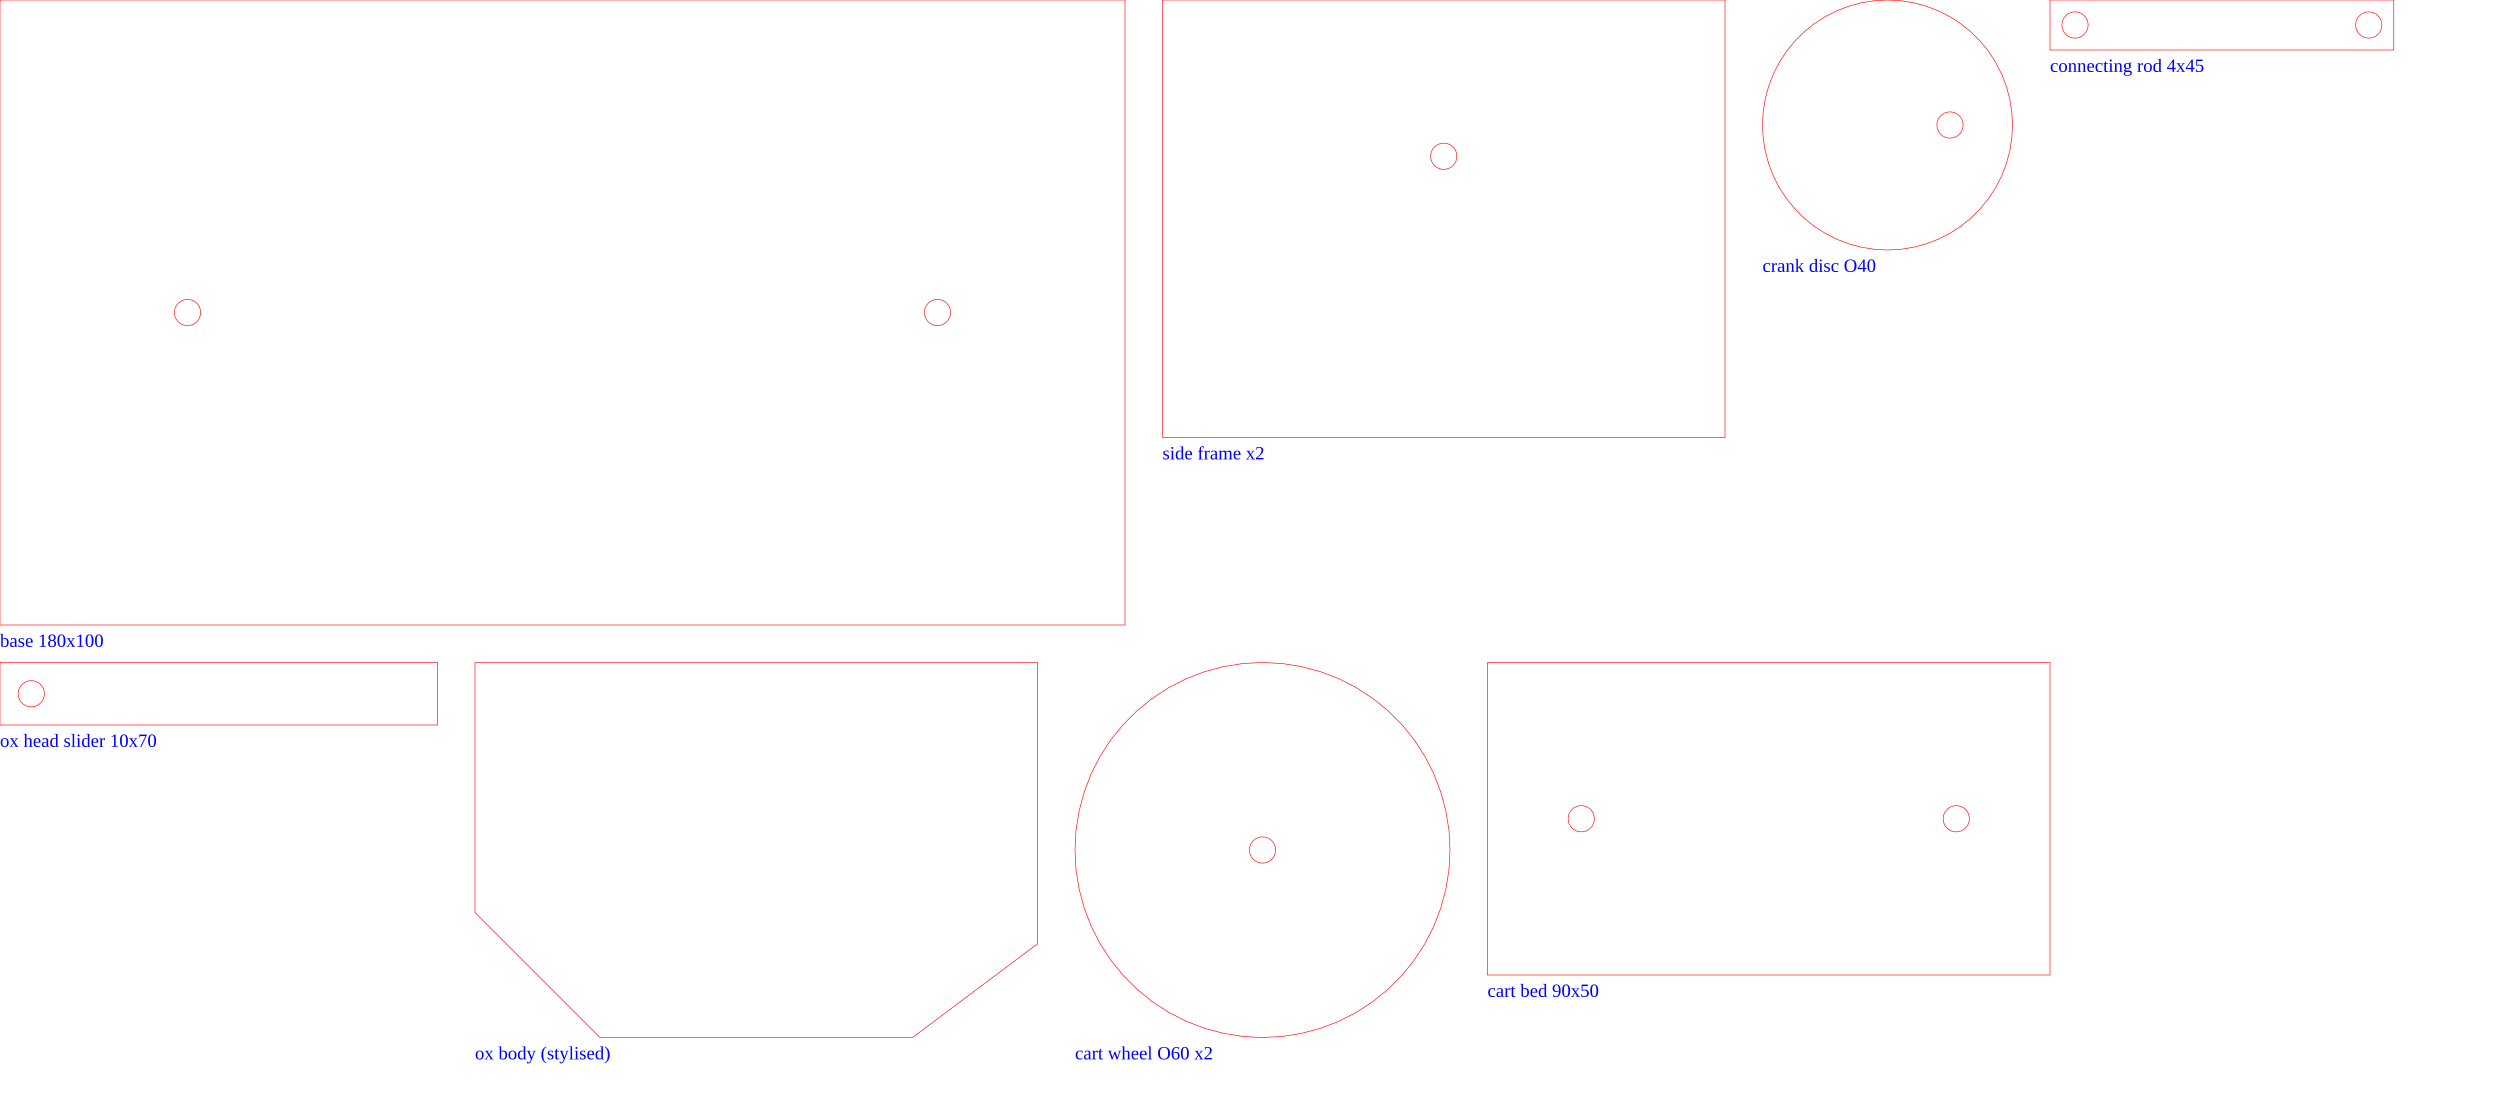
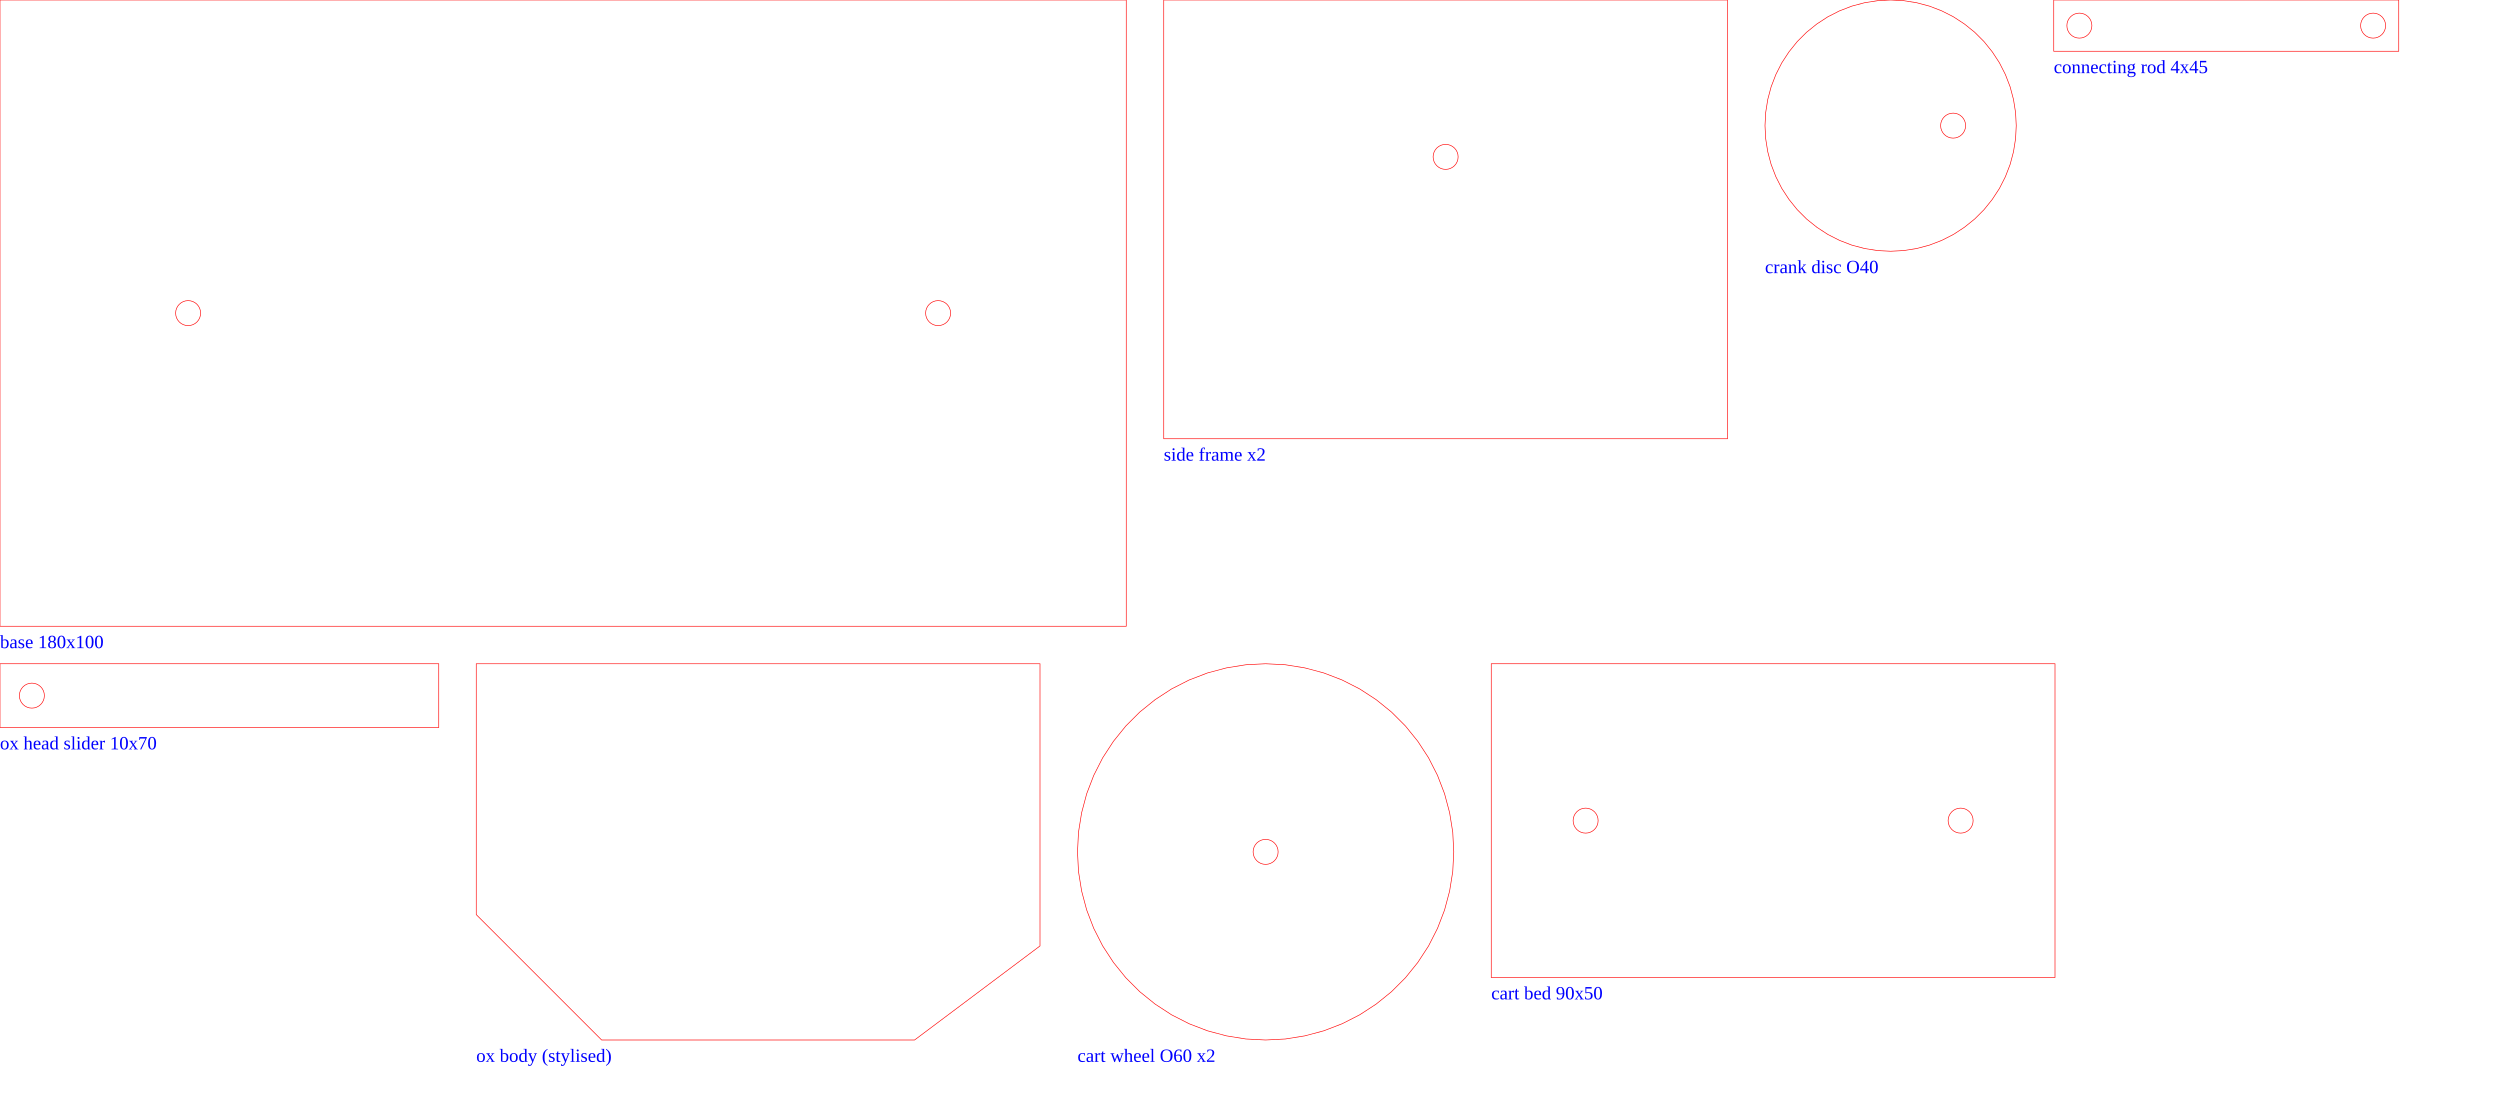
<svg xmlns="http://www.w3.org/2000/svg" width="400.0mm" height="178mm" viewBox="0 0 400.0 178">
-   <polygon points="0.00,0.00 180.00,0.00 180.00,100.00 0.00,100.00" fill="none" stroke="#ff0000" stroke-width="0.1" />
-   <circle cx="30.00" cy="50.00" r="2.10" fill="none" stroke="#ff0000" stroke-width="0.1" />
-   <circle cx="150.00" cy="50.00" r="2.10" fill="none" stroke="#ff0000" stroke-width="0.1" />
-   <text x="0.0" y="103.5" font-size="3" fill="#0000ff">base 180x100</text>
-   <polygon points="186.00,0.00 276.00,0.00 276.00,70.00 186.00,70.00" fill="none" stroke="#ff0000" stroke-width="0.1" />
-   <circle cx="231.00" cy="25.00" r="2.10" fill="none" stroke="#ff0000" stroke-width="0.1" />
-   <text x="186.0" y="73.5" font-size="3" fill="#0000ff">side frame x2</text>
-   <polygon points="322.00,20.00 321.89,22.09 321.56,24.16 321.02,26.18 320.27,28.13 319.32,30.00 318.18,31.76 316.86,33.38 315.38,34.86 313.76,36.18 312.00,37.32 310.13,38.27 308.18,39.02 306.16,39.56 304.09,39.89 302.00,40.00 299.91,39.89 297.84,39.56 295.82,39.02 293.87,38.27 292.00,37.32 290.24,36.18 288.62,34.86 287.14,33.38 285.82,31.76 284.68,30.00 283.73,28.13 282.98,26.18 282.44,24.16 282.11,22.09 282.00,20.00 282.11,17.91 282.44,15.84 282.98,13.82 283.73,11.87 284.68,10.00 285.82,8.24 287.14,6.62 288.62,5.14 290.24,3.82 292.00,2.68 293.87,1.73 295.82,0.98 297.84,0.44 299.91,0.11 302.00,0.00 304.09,0.11 306.16,0.44 308.18,0.98 310.13,1.73 312.00,2.68 313.76,3.82 315.38,5.14 316.86,6.62 318.18,8.24 319.32,10.00 320.27,11.87 321.02,13.82 321.56,15.84 321.89,17.91" fill="none" stroke="#ff0000" stroke-width="0.1" />
-   <circle cx="312.00" cy="20.00" r="2.10" fill="none" stroke="#ff0000" stroke-width="0.1" />
-   <text x="282.0" y="43.5" font-size="3" fill="#0000ff">crank disc O40</text>
-   <polygon points="328.00,0.00 383.00,0.00 383.00,8.00 328.00,8.00" fill="none" stroke="#ff0000" stroke-width="0.1" />
-   <circle cx="332.00" cy="4.00" r="2.10" fill="none" stroke="#ff0000" stroke-width="0.1" />
-   <circle cx="379.00" cy="4.00" r="2.10" fill="none" stroke="#ff0000" stroke-width="0.1" />
-   <text x="328.0" y="11.5" font-size="3" fill="#0000ff">connecting rod 4x45 </text>
-   <polygon points="0.00,106.00 70.00,106.00 70.00,116.00 0.00,116.00" fill="none" stroke="#ff0000" stroke-width="0.1" />
-   <circle cx="5.00" cy="111.00" r="2.10" fill="none" stroke="#ff0000" stroke-width="0.1" />
-   <text x="0.0" y="119.5" font-size="3" fill="#0000ff">ox head slider 10x70</text>
-   <polygon points="76.00,106.00 166.00,106.00 166.00,151.00 146.00,166.00 96.00,166.00 76.00,146.00" fill="none" stroke="#ff0000" stroke-width="0.1" />
-   <text x="76.0" y="169.5" font-size="3" fill="#0000ff">ox body (stylised)</text>
-   <polygon points="232.00,136.00 231.84,139.14 231.34,142.24 230.53,145.27 229.41,148.20 227.98,151.00 226.27,153.63 224.29,156.07 222.07,158.29 219.63,160.27 217.00,161.98 214.20,163.41 211.27,164.53 208.24,165.34 205.14,165.84 202.00,166.00 198.86,165.84 195.76,165.34 192.73,164.53 189.80,163.41 187.00,161.98 184.37,160.27 181.93,158.29 179.71,156.07 177.73,153.63 176.02,151.00 174.59,148.20 173.47,145.27 172.66,142.24 172.16,139.14 172.00,136.00 172.16,132.86 172.66,129.76 173.47,126.73 174.59,123.80 176.02,121.00 177.73,118.37 179.71,115.93 181.93,113.71 184.37,111.73 187.00,110.02 189.80,108.59 192.73,107.47 195.76,106.66 198.86,106.16 202.00,106.00 205.14,106.16 208.24,106.66 211.27,107.47 214.20,108.59 217.00,110.02 219.63,111.73 222.07,113.71 224.29,115.93 226.27,118.37 227.98,121.00 229.41,123.80 230.53,126.73 231.34,129.76 231.84,132.86" fill="none" stroke="#ff0000" stroke-width="0.1" />
-   <circle cx="202.00" cy="136.00" r="2.10" fill="none" stroke="#ff0000" stroke-width="0.1" />
-   <text x="172.0" y="169.5" font-size="3" fill="#0000ff">cart wheel O60 x2</text>
-   <polygon points="238.00,106.00 328.00,106.00 328.00,156.00 238.00,156.00" fill="none" stroke="#ff0000" stroke-width="0.1" />
-   <circle cx="253.00" cy="131.00" r="2.10" fill="none" stroke="#ff0000" stroke-width="0.1" />
-   <circle cx="313.00" cy="131.00" r="2.10" fill="none" stroke="#ff0000" stroke-width="0.1" />
-   <text x="238.0" y="159.5" font-size="3" fill="#0000ff">cart bed 90x50</text>
+   <polygon points="0.00,0.00 180.20,0.00 180.20,100.20 0.00,100.20" fill="none" stroke="#ff0000" stroke-width="0.1" />
+   <circle cx="30.10" cy="50.10" r="2.00" fill="none" stroke="#ff0000" stroke-width="0.1" />
+   <circle cx="150.10" cy="50.10" r="2.00" fill="none" stroke="#ff0000" stroke-width="0.1" />
+   <text x="0.0" y="103.7" font-size="3" fill="#0000ff">base 180x100</text>
+   <polygon points="186.20,0.00 276.40,0.00 276.40,70.20 186.20,70.20" fill="none" stroke="#ff0000" stroke-width="0.1" />
+   <circle cx="231.30" cy="25.10" r="2.00" fill="none" stroke="#ff0000" stroke-width="0.1" />
+   <text x="186.2" y="73.7" font-size="3" fill="#0000ff">side frame x2</text>
+   <polygon points="322.60,20.10 322.49,22.20 322.16,24.28 321.62,26.31 320.86,28.28 319.91,30.15 318.76,31.91 317.44,33.55 315.95,35.04 314.31,36.36 312.55,37.51 310.68,38.46 308.71,39.22 306.68,39.76 304.60,40.09 302.50,40.20 300.40,40.09 298.32,39.76 296.29,39.22 294.32,38.46 292.45,37.51 290.69,36.36 289.05,35.04 287.56,33.55 286.24,31.91 285.09,30.15 284.14,28.28 283.38,26.31 282.84,24.28 282.51,22.20 282.40,20.10 282.51,18.00 282.84,15.92 283.38,13.89 284.14,11.92 285.09,10.05 286.24,8.29 287.56,6.65 289.05,5.16 290.69,3.84 292.45,2.69 294.32,1.74 296.29,0.98 298.32,0.44 300.40,0.11 302.50,0.00 304.60,0.11 306.68,0.44 308.71,0.98 310.68,1.74 312.55,2.69 314.31,3.84 315.95,5.16 317.44,6.65 318.76,8.29 319.91,10.05 320.86,11.92 321.62,13.89 322.16,15.92 322.49,18.00" fill="none" stroke="#ff0000" stroke-width="0.1" />
+   <circle cx="312.50" cy="20.10" r="2.00" fill="none" stroke="#ff0000" stroke-width="0.1" />
+   <text x="282.4" y="43.7" font-size="3" fill="#0000ff">crank disc O40</text>
+   <polygon points="328.60,0.00 383.80,0.00 383.80,8.20 328.60,8.20" fill="none" stroke="#ff0000" stroke-width="0.1" />
+   <circle cx="332.70" cy="4.10" r="2.00" fill="none" stroke="#ff0000" stroke-width="0.1" />
+   <circle cx="379.70" cy="4.10" r="2.00" fill="none" stroke="#ff0000" stroke-width="0.1" />
+   <text x="328.6" y="11.7" font-size="3" fill="#0000ff">connecting rod 4x45 </text>
+   <polygon points="0.00,106.20 70.20,106.20 70.20,116.40 0.00,116.40" fill="none" stroke="#ff0000" stroke-width="0.1" />
+   <circle cx="5.10" cy="111.30" r="2.00" fill="none" stroke="#ff0000" stroke-width="0.1" />
+   <text x="0.0" y="119.9" font-size="3" fill="#0000ff">ox head slider 10x70</text>
+   <polygon points="76.20,106.20 166.40,106.20 166.40,151.35 146.33,166.40 96.26,166.40 76.20,146.34" fill="none" stroke="#ff0000" stroke-width="0.1" />
+   <text x="76.2" y="169.9" font-size="3" fill="#0000ff">ox body (stylised)</text>
+   <polygon points="232.60,136.30 232.44,139.45 231.94,142.56 231.13,145.60 230.00,148.54 228.57,151.35 226.85,153.99 224.87,156.44 222.64,158.67 220.19,160.65 217.55,162.37 214.74,163.80 211.80,164.93 208.76,165.74 205.65,166.24 202.50,166.40 199.35,166.24 196.24,165.74 193.20,164.93 190.26,163.80 187.45,162.37 184.81,160.65 182.36,158.67 180.13,156.44 178.15,153.99 176.43,151.35 175.00,148.54 173.87,145.60 173.06,142.56 172.56,139.45 172.40,136.30 172.56,133.15 173.06,130.04 173.87,127.00 175.00,124.06 176.43,121.25 178.15,118.61 180.13,116.16 182.36,113.93 184.81,111.95 187.45,110.23 190.26,108.80 193.20,107.67 196.24,106.86 199.35,106.36 202.50,106.20 205.65,106.36 208.76,106.86 211.80,107.67 214.74,108.80 217.55,110.23 220.19,111.95 222.64,113.93 224.87,116.16 226.85,118.61 228.57,121.25 230.00,124.06 231.13,127.00 231.94,130.04 232.44,133.15" fill="none" stroke="#ff0000" stroke-width="0.1" />
+   <circle cx="202.50" cy="136.30" r="2.00" fill="none" stroke="#ff0000" stroke-width="0.1" />
+   <text x="172.4" y="169.9" font-size="3" fill="#0000ff">cart wheel O60 x2</text>
+   <polygon points="238.60,106.20 328.80,106.20 328.80,156.40 238.60,156.40" fill="none" stroke="#ff0000" stroke-width="0.1" />
+   <circle cx="253.70" cy="131.30" r="2.00" fill="none" stroke="#ff0000" stroke-width="0.1" />
+   <circle cx="313.70" cy="131.30" r="2.00" fill="none" stroke="#ff0000" stroke-width="0.1" />
+   <text x="238.6" y="159.9" font-size="3" fill="#0000ff">cart bed 90x50</text>
</svg>
